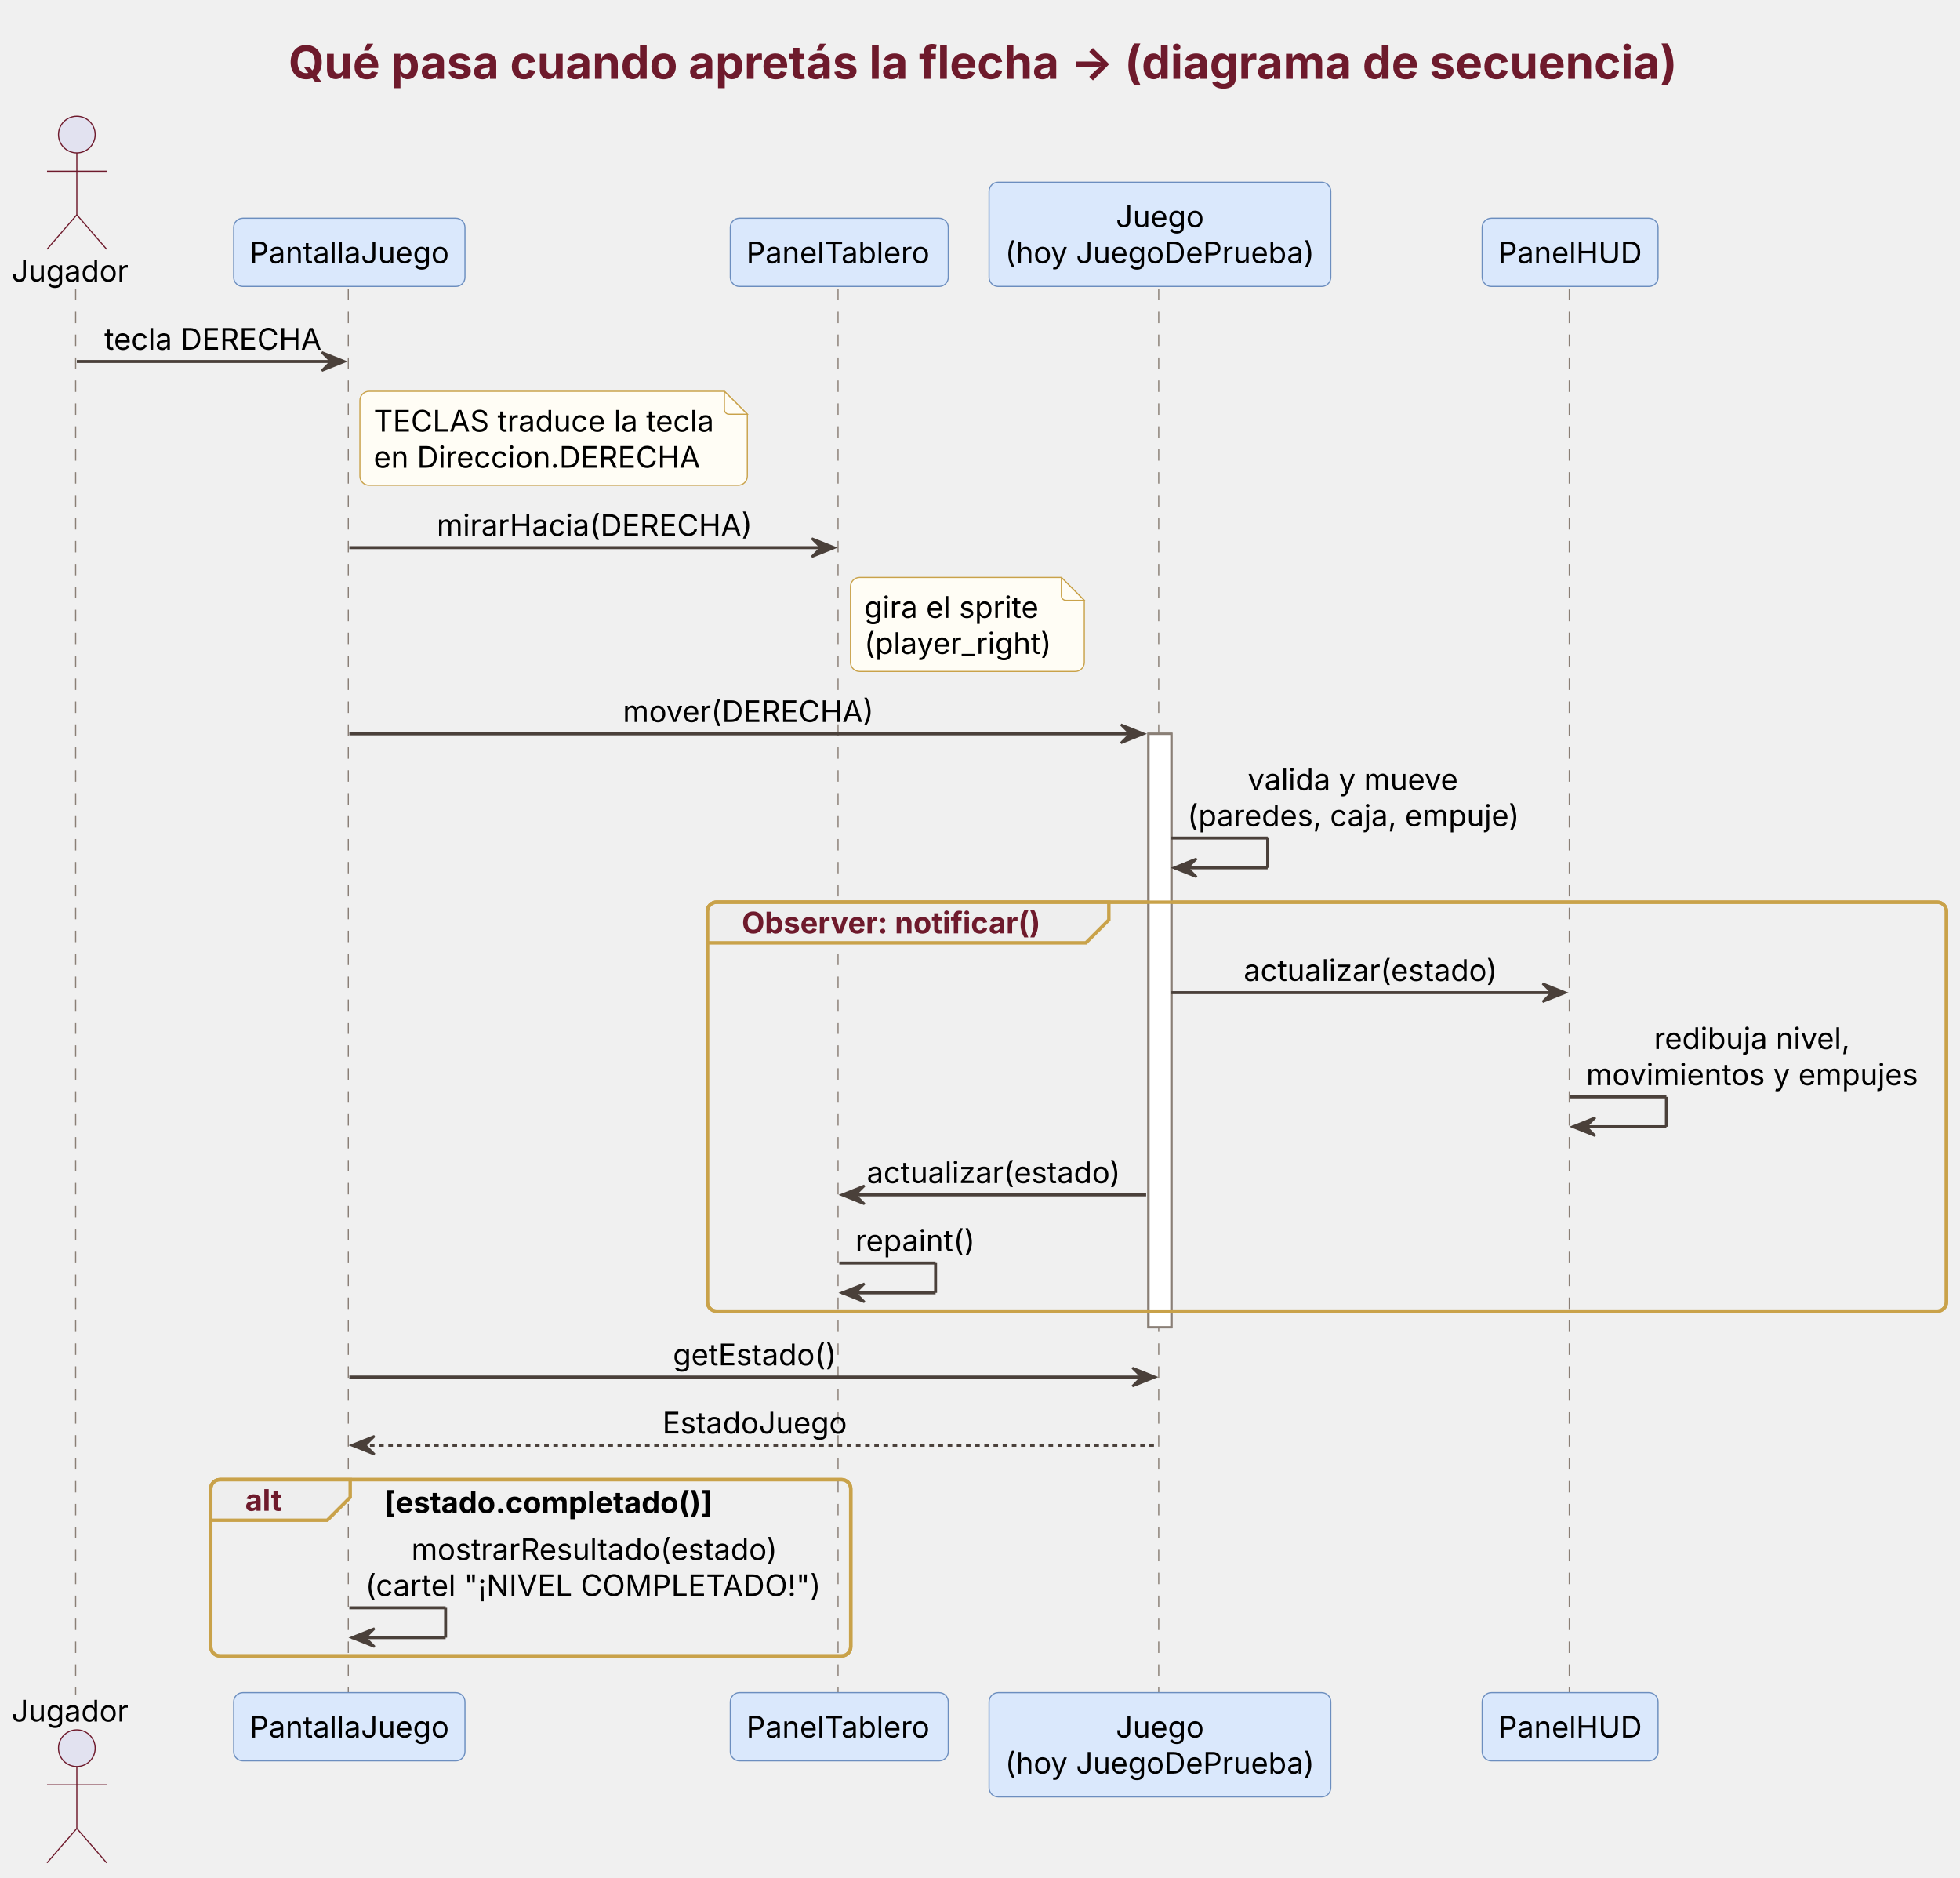
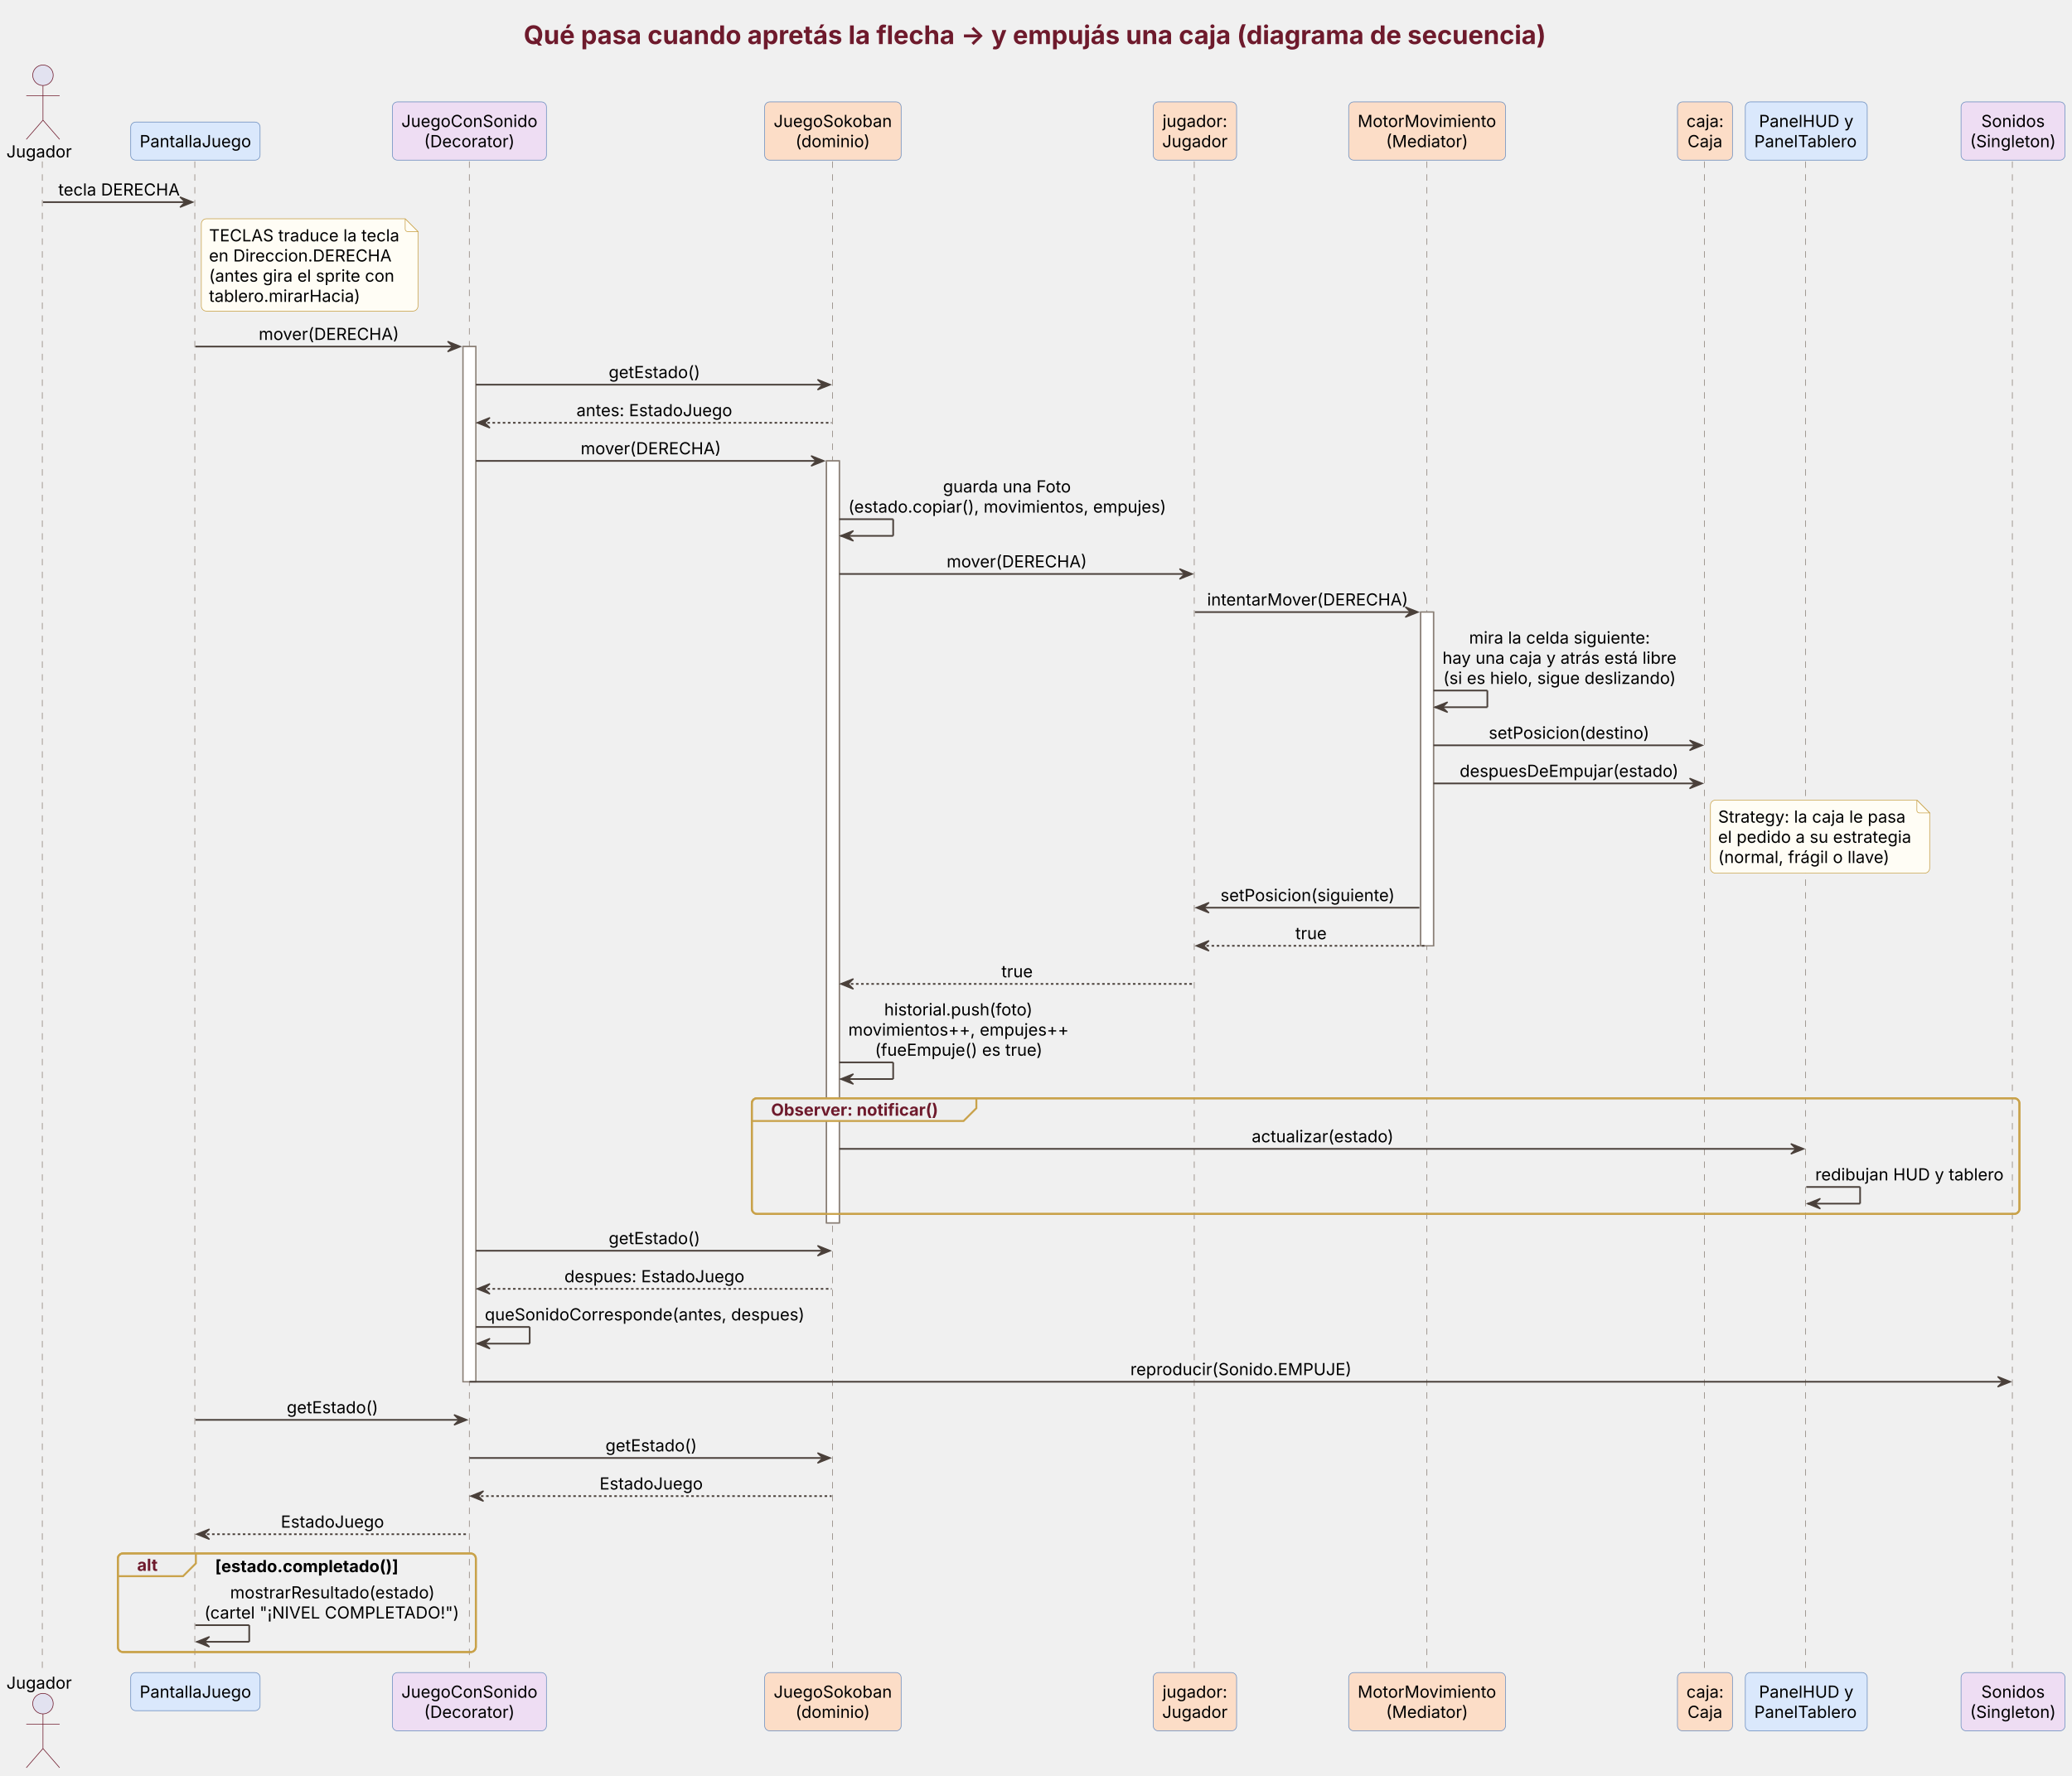
- <svg xmlns="http://www.w3.org/2000/svg" contentStyleType="text/css" height="819px" preserveAspectRatio="none" style="width:855px;height:819px;background:#FFFFFF;" version="1.1" viewBox="0 0 855 819" width="855px" zoomAndPan="magnify">
+ <svg xmlns="http://www.w3.org/2000/svg" contentStyleType="text/css" height="1385px" preserveAspectRatio="none" style="width:1616px;height:1385px;background:#FFFFFF;" version="1.1" viewBox="0 0 1616 1385" width="1616px" zoomAndPan="magnify">
  <defs />
  <g>
-     <text fill="#6E1A2C" font-family="Inter" font-size="20" font-weight="bold" lengthAdjust="spacing" textLength="606.357" x="125.863" y="34.375">Qué pasa cuando apretás la flecha → (diagrama de secuencia)</text>
-     <rect fill="#FFFFFF" height="258.836" style="stroke:#8A7F76;stroke-width:1.0;" width="10" x="500.984" y="320.035" />
-     <rect fill="none" height="178.377" rx="4" ry="4" style="stroke:#C9A24A;stroke-width:1.5;" width="540.508" x="308.576" y="393.494" />
-     <rect fill="none" height="76.918" rx="4" ry="4" style="stroke:#C9A24A;stroke-width:1.5;" width="279.179" x="91.937" y="645.33" />
-     <line style="stroke:#8A7F76;stroke-width:0.5;stroke-dasharray:5.0,5.0;" x1="33" x2="33" y1="125.929" y2="739.248" />
-     <line style="stroke:#8A7F76;stroke-width:0.5;stroke-dasharray:5.0,5.0;" x1="151.937" x2="151.937" y1="125.929" y2="739.248" />
-     <line style="stroke:#8A7F76;stroke-width:0.5;stroke-dasharray:5.0,5.0;" x1="365.576" x2="365.576" y1="125.929" y2="739.248" />
-     <line style="stroke:#8A7F76;stroke-width:0.5;stroke-dasharray:5.0,5.0;" x1="505.451" x2="505.451" y1="125.929" y2="739.248" />
-     <line style="stroke:#8A7F76;stroke-width:0.5;stroke-dasharray:5.0,5.0;" x1="684.556" x2="684.556" y1="125.929" y2="739.248" />
+     <text fill="#6E1A2C" font-family="Inter" font-size="20" font-weight="bold" lengthAdjust="spacing" textLength="797.725" x="408.417" y="34.375">Qué pasa cuando apretás la flecha → y empujás una caja (diagrama de secuencia)</text>
+     <rect fill="#FFFFFF" height="807.426" style="stroke:#8A7F76;stroke-width:1.0;" width="10" x="361.115" y="270.306" />
+     <rect fill="#FFFFFF" height="594.319" style="stroke:#8A7F76;stroke-width:1.0;" width="10" x="644.604" y="359.494" />
+     <rect fill="#FFFFFF" height="260.295" style="stroke:#8A7F76;stroke-width:1.0;" width="10" x="1108.029" y="477.412" />
+     <rect fill="none" height="90.189" rx="4" ry="4" style="stroke:#C9A24A;stroke-width:1.5;" width="988.643" x="586.374" y="856.625" />
+     <rect fill="none" height="76.918" rx="4" ry="4" style="stroke:#C9A24A;stroke-width:1.5;" width="279.179" x="91.937" y="1211.649" />
+     <line style="stroke:#8A7F76;stroke-width:0.5;stroke-dasharray:5.0,5.0;" x1="33" x2="33" y1="125.929" y2="1305.567" />
+     <line style="stroke:#8A7F76;stroke-width:0.5;stroke-dasharray:5.0,5.0;" x1="151.937" x2="151.937" y1="125.929" y2="1305.567" />
+     <line style="stroke:#8A7F76;stroke-width:0.5;stroke-dasharray:5.0,5.0;" x1="366.043" x2="366.043" y1="125.929" y2="1305.567" />
+     <line style="stroke:#8A7F76;stroke-width:0.5;stroke-dasharray:5.0,5.0;" x1="649.374" x2="649.374" y1="125.929" y2="1305.567" />
+     <line style="stroke:#8A7F76;stroke-width:0.5;stroke-dasharray:5.0,5.0;" x1="931.422" x2="931.422" y1="125.929" y2="1305.567" />
+     <line style="stroke:#8A7F76;stroke-width:0.5;stroke-dasharray:5.0,5.0;" x1="1112.87" x2="1112.87" y1="125.929" y2="1305.567" />
+     <line style="stroke:#8A7F76;stroke-width:0.5;stroke-dasharray:5.0,5.0;" x1="1329.28" x2="1329.28" y1="125.929" y2="1305.567" />
+     <line style="stroke:#8A7F76;stroke-width:0.5;stroke-dasharray:5.0,5.0;" x1="1408.199" x2="1408.199" y1="125.929" y2="1305.567" />
+     <line style="stroke:#8A7F76;stroke-width:0.5;stroke-dasharray:5.0,5.0;" x1="1569.476" x2="1569.476" y1="125.929" y2="1305.567" />
    <text fill="#000000" font-family="Inter" font-size="13" lengthAdjust="spacing" textLength="51.029" x="5" y="122.793">Jugador</text>
    <ellipse cx="33.514" cy="58.699" fill="#E2E2F0" rx="8" ry="8" style="stroke:#6E1A2C;stroke-width:0.5;" />
    <path d="M33.514,66.699 L33.514,93.699 M20.514,74.699 L46.514,74.699 M33.514,93.699 L20.514,108.699 M33.514,93.699 L46.514,108.699 " fill="none" style="stroke:#6E1A2C;stroke-width:0.5;" />
-     <text fill="#000000" font-family="Inter" font-size="13" lengthAdjust="spacing" textLength="51.029" x="5" y="750.842">Jugador</text>
-     <ellipse cx="33.514" cy="762.477" fill="#E2E2F0" rx="8" ry="8" style="stroke:#6E1A2C;stroke-width:0.5;" />
-     <path d="M33.514,770.477 L33.514,797.477 M20.514,778.477 L46.514,778.477 M33.514,797.477 L20.514,812.477 M33.514,797.477 L46.514,812.477 " fill="none" style="stroke:#6E1A2C;stroke-width:0.5;" />
+     <text fill="#000000" font-family="Inter" font-size="13" lengthAdjust="spacing" textLength="51.029" x="5" y="1317.161">Jugador</text>
+     <ellipse cx="33.514" cy="1328.797" fill="#E2E2F0" rx="8" ry="8" style="stroke:#6E1A2C;stroke-width:0.5;" />
+     <path d="M33.514,1336.797 L33.514,1363.797 M20.514,1344.797 L46.514,1344.797 M33.514,1363.797 L20.514,1378.797 M33.514,1363.797 L46.514,1378.797 " fill="none" style="stroke:#6E1A2C;stroke-width:0.5;" />
    <rect fill="#DAE8FC" height="29.73" rx="4" ry="4" style="stroke:#6C8EBF;stroke-width:0.5;" width="100.887" x="101.937" y="95.199" />
    <text fill="#000000" font-family="Inter" font-size="13" lengthAdjust="spacing" textLength="86.887" x="108.937" y="114.793">PantallaJuego</text>
-     <rect fill="#DAE8FC" height="29.73" rx="4" ry="4" style="stroke:#6C8EBF;stroke-width:0.5;" width="100.887" x="101.937" y="738.248" />
-     <text fill="#000000" font-family="Inter" font-size="13" lengthAdjust="spacing" textLength="86.887" x="108.937" y="757.842">PantallaJuego</text>
-     <rect fill="#DAE8FC" height="29.73" rx="4" ry="4" style="stroke:#6C8EBF;stroke-width:0.5;" width="95.079" x="318.576" y="95.199" />
-     <text fill="#000000" font-family="Inter" font-size="13" lengthAdjust="spacing" textLength="81.079" x="325.576" y="114.793">PanelTablero</text>
-     <rect fill="#DAE8FC" height="29.73" rx="4" ry="4" style="stroke:#6C8EBF;stroke-width:0.5;" width="95.079" x="318.576" y="738.248" />
-     <text fill="#000000" font-family="Inter" font-size="13" lengthAdjust="spacing" textLength="81.079" x="325.576" y="757.842">PanelTablero</text>
-     <rect fill="#DAE8FC" height="45.459" rx="4" ry="4" style="stroke:#6C8EBF;stroke-width:0.5;" width="149.065" x="431.451" y="79.47" />
-     <text fill="#000000" font-family="Inter" font-size="13" lengthAdjust="spacing" textLength="38.454" x="486.757" y="99.064">Juego</text>
-     <text fill="#000000" font-family="Inter" font-size="13" lengthAdjust="spacing" textLength="135.065" x="438.451" y="114.793">(hoy JuegoDePrueba)</text>
-     <rect fill="#DAE8FC" height="45.459" rx="4" ry="4" style="stroke:#6C8EBF;stroke-width:0.5;" width="149.065" x="431.451" y="738.248" />
-     <text fill="#000000" font-family="Inter" font-size="13" lengthAdjust="spacing" textLength="38.454" x="486.757" y="757.842">Juego</text>
-     <text fill="#000000" font-family="Inter" font-size="13" lengthAdjust="spacing" textLength="135.065" x="438.451" y="773.571">(hoy JuegoDePrueba)</text>
-     <rect fill="#DAE8FC" height="29.73" rx="4" ry="4" style="stroke:#6C8EBF;stroke-width:0.5;" width="76.728" x="646.556" y="95.199" />
-     <text fill="#000000" font-family="Inter" font-size="13" lengthAdjust="spacing" textLength="62.727" x="653.556" y="114.793">PanelHUD</text>
-     <rect fill="#DAE8FC" height="29.73" rx="4" ry="4" style="stroke:#6C8EBF;stroke-width:0.5;" width="76.728" x="646.556" y="738.248" />
-     <text fill="#000000" font-family="Inter" font-size="13" lengthAdjust="spacing" textLength="62.727" x="653.556" y="757.842">PanelHUD</text>
-     <rect fill="#FFFFFF" height="258.836" style="stroke:#8A7F76;stroke-width:1.0;" width="10" x="500.984" y="320.035" />
+     <rect fill="#DAE8FC" height="29.73" rx="4" ry="4" style="stroke:#6C8EBF;stroke-width:0.5;" width="100.887" x="101.937" y="1304.567" />
+     <text fill="#000000" font-family="Inter" font-size="13" lengthAdjust="spacing" textLength="86.887" x="108.937" y="1324.161">PantallaJuego</text>
+     <rect fill="#EEDDF3" height="45.459" rx="4" ry="4" style="stroke:#6C8EBF;stroke-width:0.5;" width="120.145" x="306.043" y="79.47" />
+     <text fill="#000000" font-family="Inter" font-size="13" lengthAdjust="spacing" textLength="106.145" x="313.043" y="99.064">JuegoConSonido</text>
+     <text fill="#000000" font-family="Inter" font-size="13" lengthAdjust="spacing" textLength="70.802" x="330.715" y="114.793">(Decorator)</text>
+     <rect fill="#EEDDF3" height="45.459" rx="4" ry="4" style="stroke:#6C8EBF;stroke-width:0.5;" width="120.145" x="306.043" y="1304.567" />
+     <text fill="#000000" font-family="Inter" font-size="13" lengthAdjust="spacing" textLength="106.145" x="313.043" y="1324.161">JuegoConSonido</text>
+     <text fill="#000000" font-family="Inter" font-size="13" lengthAdjust="spacing" textLength="70.802" x="330.715" y="1339.891">(Decorator)</text>
+     <rect fill="#FCDDC7" height="45.459" rx="4" ry="4" style="stroke:#6C8EBF;stroke-width:0.5;" width="106.46" x="596.374" y="79.47" />
+     <text fill="#000000" font-family="Inter" font-size="13" lengthAdjust="spacing" textLength="92.46" x="603.374" y="99.064">JuegoSokoban</text>
+     <text fill="#000000" font-family="Inter" font-size="13" lengthAdjust="spacing" textLength="58.398" x="620.404" y="114.793">(dominio)</text>
+     <rect fill="#FCDDC7" height="45.459" rx="4" ry="4" style="stroke:#6C8EBF;stroke-width:0.5;" width="106.46" x="596.374" y="1304.567" />
+     <text fill="#000000" font-family="Inter" font-size="13" lengthAdjust="spacing" textLength="92.46" x="603.374" y="1324.161">JuegoSokoban</text>
+     <text fill="#000000" font-family="Inter" font-size="13" lengthAdjust="spacing" textLength="58.398" x="620.404" y="1339.891">(dominio)</text>
+     <rect fill="#FCDDC7" height="45.459" rx="4" ry="4" style="stroke:#6C8EBF;stroke-width:0.5;" width="65.029" x="899.422" y="79.47" />
+     <text fill="#000000" font-family="Inter" font-size="13" lengthAdjust="spacing" textLength="50.502" x="906.686" y="99.064">jugador:</text>
+     <text fill="#000000" font-family="Inter" font-size="13" lengthAdjust="spacing" textLength="51.029" x="906.422" y="114.793">Jugador</text>
+     <rect fill="#FCDDC7" height="45.459" rx="4" ry="4" style="stroke:#6C8EBF;stroke-width:0.5;" width="65.029" x="899.422" y="1304.567" />
+     <text fill="#000000" font-family="Inter" font-size="13" lengthAdjust="spacing" textLength="50.502" x="906.686" y="1324.161">jugador:</text>
+     <text fill="#000000" font-family="Inter" font-size="13" lengthAdjust="spacing" textLength="51.029" x="906.422" y="1339.891">Jugador</text>
+     <rect fill="#FCDDC7" height="45.459" rx="4" ry="4" style="stroke:#6C8EBF;stroke-width:0.5;" width="122.316" x="1051.87" y="79.47" />
+     <text fill="#000000" font-family="Inter" font-size="13" lengthAdjust="spacing" textLength="108.316" x="1058.87" y="99.064">MotorMovimiento</text>
+     <text fill="#000000" font-family="Inter" font-size="13" lengthAdjust="spacing" textLength="64.156" x="1080.951" y="114.793">(Mediator)</text>
+     <rect fill="#FCDDC7" height="45.459" rx="4" ry="4" style="stroke:#6C8EBF;stroke-width:0.5;" width="122.316" x="1051.87" y="1304.567" />
+     <text fill="#000000" font-family="Inter" font-size="13" lengthAdjust="spacing" textLength="108.316" x="1058.87" y="1324.161">MotorMovimiento</text>
+     <text fill="#000000" font-family="Inter" font-size="13" lengthAdjust="spacing" textLength="64.156" x="1080.951" y="1339.891">(Mediator)</text>
+     <rect fill="#FCDDC7" height="45.459" rx="4" ry="4" style="stroke:#6C8EBF;stroke-width:0.5;" width="42.92" x="1308.28" y="79.47" />
+     <text fill="#000000" font-family="Inter" font-size="13" lengthAdjust="spacing" textLength="28.92" x="1315.28" y="99.064">caja:</text>
+     <text fill="#000000" font-family="Inter" font-size="13" lengthAdjust="spacing" textLength="27.244" x="1316.117" y="114.793">Caja</text>
+     <rect fill="#FCDDC7" height="45.459" rx="4" ry="4" style="stroke:#6C8EBF;stroke-width:0.5;" width="42.92" x="1308.28" y="1304.567" />
+     <text fill="#000000" font-family="Inter" font-size="13" lengthAdjust="spacing" textLength="28.92" x="1315.28" y="1324.161">caja:</text>
+     <text fill="#000000" font-family="Inter" font-size="13" lengthAdjust="spacing" textLength="27.244" x="1316.117" y="1339.891">Caja</text>
+     <rect fill="#DAE8FC" height="45.459" rx="4" ry="4" style="stroke:#6C8EBF;stroke-width:0.5;" width="95.079" x="1361.199" y="79.47" />
+     <text fill="#000000" font-family="Inter" font-size="13" lengthAdjust="spacing" textLength="73.69" x="1371.894" y="99.064">PanelHUD y</text>
+     <text fill="#000000" font-family="Inter" font-size="13" lengthAdjust="spacing" textLength="81.079" x="1368.199" y="114.793">PanelTablero</text>
+     <rect fill="#DAE8FC" height="45.459" rx="4" ry="4" style="stroke:#6C8EBF;stroke-width:0.5;" width="95.079" x="1361.199" y="1304.567" />
+     <text fill="#000000" font-family="Inter" font-size="13" lengthAdjust="spacing" textLength="73.69" x="1371.894" y="1324.161">PanelHUD y</text>
+     <text fill="#000000" font-family="Inter" font-size="13" lengthAdjust="spacing" textLength="81.079" x="1368.199" y="1339.891">PanelTablero</text>
+     <rect fill="#EEDDF3" height="45.459" rx="4" ry="4" style="stroke:#6C8EBF;stroke-width:0.5;" width="81.082" x="1529.476" y="79.47" />
+     <text fill="#000000" font-family="Inter" font-size="13" lengthAdjust="spacing" textLength="49.581" x="1545.226" y="99.064">Sonidos</text>
+     <text fill="#000000" font-family="Inter" font-size="13" lengthAdjust="spacing" textLength="67.082" x="1536.476" y="114.793">(Singleton)</text>
+     <rect fill="#EEDDF3" height="45.459" rx="4" ry="4" style="stroke:#6C8EBF;stroke-width:0.5;" width="81.082" x="1529.476" y="1304.567" />
+     <text fill="#000000" font-family="Inter" font-size="13" lengthAdjust="spacing" textLength="49.581" x="1545.226" y="1324.161">Sonidos</text>
+     <text fill="#000000" font-family="Inter" font-size="13" lengthAdjust="spacing" textLength="67.082" x="1536.476" y="1339.891">(Singleton)</text>
+     <rect fill="#FFFFFF" height="807.426" style="stroke:#8A7F76;stroke-width:1.0;" width="10" x="361.115" y="270.306" />
+     <rect fill="#FFFFFF" height="594.319" style="stroke:#8A7F76;stroke-width:1.0;" width="10" x="644.604" y="359.494" />
+     <rect fill="#FFFFFF" height="260.295" style="stroke:#8A7F76;stroke-width:1.0;" width="10" x="1108.029" y="477.412" />
    <polygon fill="#4A403A" points="140.38,153.658,150.38,157.658,140.38,161.658,144.38,157.658" style="stroke:#4A403A;stroke-width:1.0;" />
    <line style="stroke:#4A403A;stroke-width:1.3;" x1="33.514" x2="146.38" y1="157.658" y2="157.658" />
    <text fill="#000000" font-family="Inter" font-size="13" lengthAdjust="spacing" textLength="94.866" x="45.514" y="152.523">tecla DERECHA</text>
-     <path d="M157,174.658 L157,207.658 A4,4 0 0 0 161,211.658 L322,211.658 A4,4 0 0 0 326,207.658 L326,180.658 L316,170.658 L161,170.658 A4,4 0 0 0 157,174.658 " fill="#FFFDF5" style="stroke:#C9A24A;stroke-width:0.5;" />
+     <path d="M157,174.658 L157,238.658 A4,4 0 0 0 161,242.658 L322,242.658 A4,4 0 0 0 326,238.658 L326,180.658 L316,170.658 L161,170.658 A4,4 0 0 0 157,174.658 " fill="#FFFDF5" style="stroke:#C9A24A;stroke-width:0.5;" />
    <path d="M316,170.658 L316,178.658 A2,2 0 0 0 318,180.658 L326,180.658 L316,170.658 " fill="#FFFDF5" style="stroke:#C9A24A;stroke-width:0.5;" />
    <text fill="#000000" font-family="Inter" font-size="13" lengthAdjust="spacing" textLength="148.586" x="163" y="188.252">TECLAS traduce la tecla</text>
    <text fill="#000000" font-family="Inter" font-size="13" lengthAdjust="spacing" textLength="142.644" x="163" y="203.981">en Direccion.DERECHA</text>
-     <polygon fill="#4A403A" points="354.115,234.847,364.115,238.847,354.115,242.847,358.115,238.847" style="stroke:#4A403A;stroke-width:1.0;" />
-     <line style="stroke:#4A403A;stroke-width:1.3;" x1="152.38" x2="360.115" y1="238.847" y2="238.847" />
-     <text fill="#000000" font-family="Inter" font-size="13" lengthAdjust="spacing" textLength="137.446" x="190.525" y="233.711">mirarHacia(DERECHA)</text>
-     <path d="M371,255.847 L371,288.847 A4,4 0 0 0 375,292.847 L469,292.847 A4,4 0 0 0 473,288.847 L473,261.847 L463,251.847 L375,251.847 A4,4 0 0 0 371,255.847 " fill="#FFFDF5" style="stroke:#C9A24A;stroke-width:0.5;" />
-     <path d="M463,251.847 L463,259.847 A2,2 0 0 0 465,261.847 L473,261.847 L463,251.847 " fill="#FFFDF5" style="stroke:#C9A24A;stroke-width:0.5;" />
-     <text fill="#000000" font-family="Inter" font-size="13" lengthAdjust="spacing" textLength="76.051" x="377" y="269.44">gira el sprite</text>
-     <text fill="#000000" font-family="Inter" font-size="13" lengthAdjust="spacing" textLength="81.555" x="377" y="285.17">(player_right)</text>
-     <polygon fill="#4A403A" points="488.984,316.035,498.984,320.035,488.984,324.035,492.984,320.035" style="stroke:#4A403A;stroke-width:1.0;" />
-     <line style="stroke:#4A403A;stroke-width:1.3;" x1="152.38" x2="494.984" y1="320.035" y2="320.035" />
-     <text fill="#000000" font-family="Inter" font-size="13" lengthAdjust="spacing" textLength="109.948" x="271.708" y="314.899">mover(DERECHA)</text>
-     <line style="stroke:#4A403A;stroke-width:1.3;" x1="510.984" x2="552.984" y1="365.494" y2="365.494" />
-     <line style="stroke:#4A403A;stroke-width:1.3;" x1="552.984" x2="552.984" y1="365.494" y2="378.494" />
-     <line style="stroke:#4A403A;stroke-width:1.3;" x1="511.984" x2="552.984" y1="378.494" y2="378.494" />
-     <polygon fill="#4A403A" points="521.984,374.494,511.984,378.494,521.984,382.494,517.984,378.494" style="stroke:#4A403A;stroke-width:1.0;" />
-     <text fill="#000000" font-family="Inter" font-size="13" lengthAdjust="spacing" textLength="92.32" x="544.292" y="344.629">valida y mueve</text>
-     <text fill="#000000" font-family="Inter" font-size="13" lengthAdjust="spacing" textLength="144.936" x="517.984" y="360.358">(paredes, caja, empuje)</text>
-     <path d="M312.576,393.494 L483.697,393.494 L483.697,401.224 L473.697,411.224 L308.576,411.224 L308.576,397.494 A4,4 0 0 1 312.576,393.494 " fill="#EEEEEE" style="stroke:#C9A24A;stroke-width:1.5;" />
-     <rect fill="none" height="178.377" rx="4" ry="4" style="stroke:#C9A24A;stroke-width:1.5;" width="540.508" x="308.576" y="393.494" />
-     <text fill="#6E1A2C" font-family="Inter" font-size="13" font-weight="bold" lengthAdjust="spacing" textLength="130.121" x="323.576" y="407.088">Observer: notificar()</text>
-     <polygon fill="#4A403A" points="672.92,428.953,682.92,432.953,672.92,436.953,676.92,432.953" style="stroke:#4A403A;stroke-width:1.0;" />
-     <line style="stroke:#4A403A;stroke-width:1.3;" x1="510.984" x2="678.92" y1="432.953" y2="432.953" />
-     <text fill="#000000" font-family="Inter" font-size="13" lengthAdjust="spacing" textLength="110.868" x="542.518" y="427.817">actualizar(estado)</text>
-     <line style="stroke:#4A403A;stroke-width:1.3;" x1="684.92" x2="726.92" y1="478.412" y2="478.412" />
-     <line style="stroke:#4A403A;stroke-width:1.3;" x1="726.92" x2="726.92" y1="478.412" y2="491.412" />
-     <line style="stroke:#4A403A;stroke-width:1.3;" x1="685.92" x2="726.92" y1="491.412" y2="491.412" />
-     <polygon fill="#4A403A" points="695.92,487.412,685.92,491.412,695.92,495.412,691.92,491.412" style="stroke:#4A403A;stroke-width:1.0;" />
-     <text fill="#000000" font-family="Inter" font-size="13" lengthAdjust="spacing" textLength="85.941" x="721.532" y="457.547">redibuja nivel,</text>
-     <text fill="#000000" font-family="Inter" font-size="13" lengthAdjust="spacing" textLength="145.165" x="691.92" y="473.276">movimientos y empujes</text>
-     <polygon fill="#4A403A" points="377.115,517.142,367.115,521.142,377.115,525.142,373.115,521.142" style="stroke:#4A403A;stroke-width:1.0;" />
-     <line style="stroke:#4A403A;stroke-width:1.3;" x1="371.115" x2="499.984" y1="521.142" y2="521.142" />
-     <text fill="#000000" font-family="Inter" font-size="13" lengthAdjust="spacing" textLength="110.868" x="378.115" y="516.006">actualizar(estado)</text>
-     <line style="stroke:#4A403A;stroke-width:1.3;" x1="366.115" x2="408.115" y1="550.871" y2="550.871" />
-     <line style="stroke:#4A403A;stroke-width:1.3;" x1="408.115" x2="408.115" y1="550.871" y2="563.871" />
-     <line style="stroke:#4A403A;stroke-width:1.3;" x1="367.115" x2="408.115" y1="563.871" y2="563.871" />
-     <polygon fill="#4A403A" points="377.115,559.871,367.115,563.871,377.115,567.871,373.115,563.871" style="stroke:#4A403A;stroke-width:1.0;" />
-     <text fill="#000000" font-family="Inter" font-size="13" lengthAdjust="spacing" textLength="52.298" x="373.115" y="545.735">repaint()</text>
-     <polygon fill="#4A403A" points="493.984,596.601,503.984,600.601,493.984,604.601,497.984,600.601" style="stroke:#4A403A;stroke-width:1.0;" />
-     <line style="stroke:#4A403A;stroke-width:1.3;" x1="152.38" x2="499.984" y1="600.601" y2="600.601" />
-     <text fill="#000000" font-family="Inter" font-size="13" lengthAdjust="spacing" textLength="71.272" x="293.546" y="595.465">getEstado()</text>
-     <polygon fill="#4A403A" points="163.38,626.33,153.38,630.33,163.38,634.33,159.38,630.33" style="stroke:#4A403A;stroke-width:1.0;" />
-     <line style="stroke:#4A403A;stroke-width:1.3;stroke-dasharray:2.0,2.0;" x1="157.38" x2="504.984" y1="630.33" y2="630.33" />
-     <text fill="#000000" font-family="Inter" font-size="13" lengthAdjust="spacing" textLength="80.438" x="288.963" y="625.194">EstadoJuego</text>
-     <path d="M95.937,645.33 L152.768,645.33 L152.768,653.06 L142.768,663.06 L91.937,663.06 L91.937,649.33 A4,4 0 0 1 95.937,645.33 " fill="#EEEEEE" style="stroke:#C9A24A;stroke-width:1.5;" />
-     <rect fill="none" height="76.918" rx="4" ry="4" style="stroke:#C9A24A;stroke-width:1.5;" width="279.179" x="91.937" y="645.33" />
-     <text fill="#6E1A2C" font-family="Inter" font-size="13" font-weight="bold" lengthAdjust="spacing" textLength="15.831" x="106.937" y="658.924">alt</text>
-     <text fill="#000000" font-family="Inter" font-size="13" font-weight="bold" lengthAdjust="spacing" textLength="142.867" x="167.768" y="659.924">[estado.completado()]</text>
-     <line style="stroke:#4A403A;stroke-width:1.3;" x1="152.38" x2="194.38" y1="701.248" y2="701.248" />
-     <line style="stroke:#4A403A;stroke-width:1.3;" x1="194.38" x2="194.38" y1="701.248" y2="714.248" />
-     <line style="stroke:#4A403A;stroke-width:1.3;" x1="153.38" x2="194.38" y1="714.248" y2="714.248" />
-     <polygon fill="#4A403A" points="163.38,710.248,153.38,714.248,163.38,718.248,159.38,714.248" style="stroke:#4A403A;stroke-width:1.0;" />
-     <text fill="#000000" font-family="Inter" font-size="13" lengthAdjust="spacing" textLength="159.567" x="179.464" y="680.383">mostrarResultado(estado)</text>
-     <text fill="#000000" font-family="Inter" font-size="13" lengthAdjust="spacing" textLength="199.735" x="159.38" y="696.112">(cartel "¡NIVEL COMPLETADO!")</text>
+     <text fill="#000000" font-family="Inter" font-size="13" lengthAdjust="spacing" textLength="144.682" x="163" y="219.711">(antes gira el sprite con</text>
+     <text fill="#000000" font-family="Inter" font-size="13" lengthAdjust="spacing" textLength="117.876" x="163" y="235.44">tablero.mirarHacia)</text>
+     <polygon fill="#4A403A" points="349.115,266.306,359.115,270.306,349.115,274.306,353.115,270.306" style="stroke:#4A403A;stroke-width:1.0;" />
+     <line style="stroke:#4A403A;stroke-width:1.3;" x1="152.38" x2="355.115" y1="270.306" y2="270.306" />
+     <text fill="#000000" font-family="Inter" font-size="13" lengthAdjust="spacing" textLength="109.948" x="201.774" y="265.17">mover(DERECHA)</text>
+     <polygon fill="#4A403A" points="637.604,296.035,647.604,300.035,637.604,304.035,641.604,300.035" style="stroke:#4A403A;stroke-width:1.0;" />
+     <line style="stroke:#4A403A;stroke-width:1.3;" x1="371.115" x2="643.604" y1="300.035" y2="300.035" />
+     <text fill="#000000" font-family="Inter" font-size="13" lengthAdjust="spacing" textLength="71.272" x="474.724" y="294.899">getEstado()</text>
+     <polygon fill="#4A403A" points="382.115,325.765,372.115,329.765,382.115,333.765,378.115,329.765" style="stroke:#4A403A;stroke-width:1.0;" />
+     <line style="stroke:#4A403A;stroke-width:1.3;stroke-dasharray:2.0,2.0;" x1="376.115" x2="648.604" y1="329.765" y2="329.765" />
+     <text fill="#000000" font-family="Inter" font-size="13" lengthAdjust="spacing" textLength="121.513" x="449.603" y="324.629">antes: EstadoJuego</text>
+     <polygon fill="#4A403A" points="632.604,355.494,642.604,359.494,632.604,363.494,636.604,359.494" style="stroke:#4A403A;stroke-width:1.0;" />
+     <line style="stroke:#4A403A;stroke-width:1.3;" x1="371.115" x2="638.604" y1="359.494" y2="359.494" />
+     <text fill="#000000" font-family="Inter" font-size="13" lengthAdjust="spacing" textLength="109.948" x="452.886" y="354.358">mover(DERECHA)</text>
+     <line style="stroke:#4A403A;stroke-width:1.3;" x1="654.604" x2="696.604" y1="404.953" y2="404.953" />
+     <line style="stroke:#4A403A;stroke-width:1.3;" x1="696.604" x2="696.604" y1="404.953" y2="417.953" />
+     <line style="stroke:#4A403A;stroke-width:1.3;" x1="655.604" x2="696.604" y1="417.953" y2="417.953" />
+     <polygon fill="#4A403A" points="665.604,413.953,655.604,417.953,665.604,421.953,661.604,417.953" style="stroke:#4A403A;stroke-width:1.0;" />
+     <text fill="#000000" font-family="Inter" font-size="13" lengthAdjust="spacing" textLength="100.61" x="735.465" y="384.088">guarda una Foto</text>
+     <text fill="#000000" font-family="Inter" font-size="13" lengthAdjust="spacing" textLength="248.333" x="661.604" y="399.817">(estado.copiar(), movimientos, empujes)</text>
+     <polygon fill="#4A403A" points="919.937,443.683,929.937,447.683,919.937,451.683,923.937,447.683" style="stroke:#4A403A;stroke-width:1.0;" />
+     <line style="stroke:#4A403A;stroke-width:1.3;" x1="654.604" x2="925.937" y1="447.683" y2="447.683" />
+     <text fill="#000000" font-family="Inter" font-size="13" lengthAdjust="spacing" textLength="109.948" x="738.296" y="442.547">mover(DERECHA)</text>
+     <polygon fill="#4A403A" points="1096.029,473.412,1106.029,477.412,1096.029,481.412,1100.029,477.412" style="stroke:#4A403A;stroke-width:1.0;" />
+     <line style="stroke:#4A403A;stroke-width:1.3;" x1="931.937" x2="1102.029" y1="477.412" y2="477.412" />
+     <text fill="#000000" font-family="Inter" font-size="13" lengthAdjust="spacing" textLength="157.092" x="941.437" y="472.276">intentarMover(DERECHA)</text>
+     <line style="stroke:#4A403A;stroke-width:1.3;" x1="1118.029" x2="1160.029" y1="538.601" y2="538.601" />
+     <line style="stroke:#4A403A;stroke-width:1.3;" x1="1160.029" x2="1160.029" y1="538.601" y2="551.601" />
+     <line style="stroke:#4A403A;stroke-width:1.3;" x1="1119.029" x2="1160.029" y1="551.601" y2="551.601" />
+     <polygon fill="#4A403A" points="1129.029,547.601,1119.029,551.601,1129.029,555.601,1125.029,551.601" style="stroke:#4A403A;stroke-width:1.0;" />
+     <text fill="#000000" font-family="Inter" font-size="13" lengthAdjust="spacing" textLength="141.216" x="1145.776" y="502.006">mira la celda siguiente:</text>
+     <text fill="#000000" font-family="Inter" font-size="13" lengthAdjust="spacing" textLength="182.711" x="1125.029" y="517.735">hay una caja y atrás está libre</text>
+     <text fill="#000000" font-family="Inter" font-size="13" lengthAdjust="spacing" textLength="181.524" x="1125.622" y="533.465">(si es hielo, sigue deslizando)</text>
+     <polygon fill="#4A403A" points="1317.739,577.33,1327.739,581.33,1317.739,585.33,1321.739,581.33" style="stroke:#4A403A;stroke-width:1.0;" />
+     <line style="stroke:#4A403A;stroke-width:1.3;" x1="1118.029" x2="1323.739" y1="581.33" y2="581.33" />
+     <text fill="#000000" font-family="Inter" font-size="13" lengthAdjust="spacing" textLength="125.614" x="1161.077" y="576.194">setPosicion(destino)</text>
+     <polygon fill="#4A403A" points="1317.739,607.06,1327.739,611.06,1317.739,615.06,1321.739,611.06" style="stroke:#4A403A;stroke-width:1.0;" />
+     <line style="stroke:#4A403A;stroke-width:1.3;" x1="1118.029" x2="1323.739" y1="611.06" y2="611.06" />
+     <text fill="#000000" font-family="Inter" font-size="13" lengthAdjust="spacing" textLength="170.873" x="1138.448" y="605.924">despuesDeEmpujar(estado)</text>
+     <path d="M1334,628.06 L1334,677.06 A4,4 0 0 0 1338,681.06 L1501,681.06 A4,4 0 0 0 1505,677.06 L1505,634.06 L1495,624.06 L1338,624.06 A4,4 0 0 0 1334,628.06 " fill="#FFFDF5" style="stroke:#C9A24A;stroke-width:0.5;" />
+     <path d="M1495,624.06 L1495,632.06 A2,2 0 0 0 1497,634.06 L1505,634.06 L1495,624.06 " fill="#FFFDF5" style="stroke:#C9A24A;stroke-width:0.5;" />
+     <text fill="#000000" font-family="Inter" font-size="13" lengthAdjust="spacing" textLength="146.041" x="1340" y="641.653">Strategy: la caja le pasa</text>
+     <text fill="#000000" font-family="Inter" font-size="13" lengthAdjust="spacing" textLength="150.744" x="1340" y="657.383">el pedido a su estrategia</text>
+     <text fill="#000000" font-family="Inter" font-size="13" lengthAdjust="spacing" textLength="133.955" x="1340" y="673.112">(normal, frágil o llave)</text>
+     <polygon fill="#4A403A" points="942.937,703.977,932.937,707.977,942.937,711.977,938.937,707.977" style="stroke:#4A403A;stroke-width:1.0;" />
+     <line style="stroke:#4A403A;stroke-width:1.3;" x1="936.937" x2="1107.029" y1="707.977" y2="707.977" />
+     <text fill="#000000" font-family="Inter" font-size="13" lengthAdjust="spacing" textLength="136.246" x="951.86" y="702.842">setPosicion(siguiente)</text>
+     <polygon fill="#4A403A" points="942.937,733.707,932.937,737.707,942.937,741.707,938.937,737.707" style="stroke:#4A403A;stroke-width:1.0;" />
+     <line style="stroke:#4A403A;stroke-width:1.3;stroke-dasharray:2.0,2.0;" x1="936.937" x2="1112.029" y1="737.707" y2="737.707" />
+     <text fill="#000000" font-family="Inter" font-size="13" lengthAdjust="spacing" textLength="24.413" x="1010.276" y="732.571">true</text>
+     <polygon fill="#4A403A" points="665.604,763.437,655.604,767.437,665.604,771.437,661.604,767.437" style="stroke:#4A403A;stroke-width:1.0;" />
+     <line style="stroke:#4A403A;stroke-width:1.3;stroke-dasharray:2.0,2.0;" x1="659.604" x2="930.937" y1="767.437" y2="767.437" />
+     <text fill="#000000" font-family="Inter" font-size="13" lengthAdjust="spacing" textLength="24.413" x="781.064" y="762.301">true</text>
+     <line style="stroke:#4A403A;stroke-width:1.3;" x1="654.604" x2="696.604" y1="828.625" y2="828.625" />
+     <line style="stroke:#4A403A;stroke-width:1.3;" x1="696.604" x2="696.604" y1="828.625" y2="841.625" />
+     <line style="stroke:#4A403A;stroke-width:1.3;" x1="655.604" x2="696.604" y1="841.625" y2="841.625" />
+     <polygon fill="#4A403A" points="665.604,837.625,655.604,841.625,665.604,845.625,661.604,841.625" style="stroke:#4A403A;stroke-width:1.0;" />
+     <text fill="#000000" font-family="Inter" font-size="13" lengthAdjust="spacing" textLength="116.314" x="689.622" y="792.03">historial.push(foto)</text>
+     <text fill="#000000" font-family="Inter" font-size="13" lengthAdjust="spacing" textLength="172.352" x="661.604" y="807.76">movimientos++, empujes++</text>
+     <text fill="#000000" font-family="Inter" font-size="13" lengthAdjust="spacing" textLength="130.787" x="682.386" y="823.489">(fueEmpuje() es true)</text>
+     <path d="M590.374,856.625 L761.494,856.625 L761.494,864.355 L751.494,874.355 L586.374,874.355 L586.374,860.625 A4,4 0 0 1 590.374,856.625 " fill="#EEEEEE" style="stroke:#C9A24A;stroke-width:1.5;" />
+     <rect fill="none" height="90.189" rx="4" ry="4" style="stroke:#C9A24A;stroke-width:1.5;" width="988.643" x="586.374" y="856.625" />
+     <text fill="#6E1A2C" font-family="Inter" font-size="13" font-weight="bold" lengthAdjust="spacing" textLength="130.121" x="601.374" y="870.219">Observer: notificar()</text>
+     <polygon fill="#4A403A" points="1396.739,892.084,1406.739,896.084,1396.739,900.084,1400.739,896.084" style="stroke:#4A403A;stroke-width:1.0;" />
+     <line style="stroke:#4A403A;stroke-width:1.3;" x1="654.604" x2="1402.739" y1="896.084" y2="896.084" />
+     <text fill="#000000" font-family="Inter" font-size="13" lengthAdjust="spacing" textLength="110.868" x="976.237" y="890.948">actualizar(estado)</text>
+     <line style="stroke:#4A403A;stroke-width:1.3;" x1="1408.739" x2="1450.739" y1="925.813" y2="925.813" />
+     <line style="stroke:#4A403A;stroke-width:1.3;" x1="1450.739" x2="1450.739" y1="925.813" y2="938.813" />
+     <line style="stroke:#4A403A;stroke-width:1.3;" x1="1409.739" x2="1450.739" y1="938.813" y2="938.813" />
+     <polygon fill="#4A403A" points="1419.739,934.813,1409.739,938.813,1419.739,942.813,1415.739,938.813" style="stroke:#4A403A;stroke-width:1.0;" />
+     <text fill="#000000" font-family="Inter" font-size="13" lengthAdjust="spacing" textLength="147.278" x="1415.739" y="920.678">redibujan HUD y tablero</text>
+     <polygon fill="#4A403A" points="637.604,971.543,647.604,975.543,637.604,979.543,641.604,975.543" style="stroke:#4A403A;stroke-width:1.0;" />
+     <line style="stroke:#4A403A;stroke-width:1.3;" x1="371.115" x2="643.604" y1="975.543" y2="975.543" />
+     <text fill="#000000" font-family="Inter" font-size="13" lengthAdjust="spacing" textLength="71.272" x="474.724" y="970.407">getEstado()</text>
+     <polygon fill="#4A403A" points="382.115,1001.273,372.115,1005.273,382.115,1009.273,378.115,1005.273" style="stroke:#4A403A;stroke-width:1.0;" />
+     <line style="stroke:#4A403A;stroke-width:1.3;stroke-dasharray:2.0,2.0;" x1="376.115" x2="648.604" y1="1005.273" y2="1005.273" />
+     <text fill="#000000" font-family="Inter" font-size="13" lengthAdjust="spacing" textLength="140.328" x="440.196" y="1000.137">despues: EstadoJuego</text>
+     <line style="stroke:#4A403A;stroke-width:1.3;" x1="371.115" x2="413.115" y1="1035.002" y2="1035.002" />
+     <line style="stroke:#4A403A;stroke-width:1.3;" x1="413.115" x2="413.115" y1="1035.002" y2="1048.002" />
+     <line style="stroke:#4A403A;stroke-width:1.3;" x1="372.115" x2="413.115" y1="1048.002" y2="1048.002" />
+     <polygon fill="#4A403A" points="382.115,1044.002,372.115,1048.002,382.115,1052.002,378.115,1048.002" style="stroke:#4A403A;stroke-width:1.0;" />
+     <text fill="#000000" font-family="Inter" font-size="13" lengthAdjust="spacing" textLength="249.488" x="378.115" y="1029.866">queSonidoCorresponde(antes, despues)</text>
+     <polygon fill="#4A403A" points="1558.017,1073.731,1568.017,1077.731,1558.017,1081.731,1562.017,1077.731" style="stroke:#4A403A;stroke-width:1.0;" />
+     <line style="stroke:#4A403A;stroke-width:1.3;" x1="366.115" x2="1564.017" y1="1077.731" y2="1077.731" />
+     <text fill="#000000" font-family="Inter" font-size="13" lengthAdjust="spacing" textLength="172.955" x="881.589" y="1072.596">reproducir(Sonido.EMPUJE)</text>
+     <polygon fill="#4A403A" points="354.115,1103.461,364.115,1107.461,354.115,1111.461,358.115,1107.461" style="stroke:#4A403A;stroke-width:1.0;" />
+     <line style="stroke:#4A403A;stroke-width:1.3;" x1="152.38" x2="360.115" y1="1107.461" y2="1107.461" />
+     <text fill="#000000" font-family="Inter" font-size="13" lengthAdjust="spacing" textLength="71.272" x="223.612" y="1102.325">getEstado()</text>
+     <polygon fill="#4A403A" points="637.604,1133.19,647.604,1137.19,637.604,1141.19,641.604,1137.19" style="stroke:#4A403A;stroke-width:1.0;" />
+     <line style="stroke:#4A403A;stroke-width:1.3;" x1="366.115" x2="643.604" y1="1137.19" y2="1137.19" />
+     <text fill="#000000" font-family="Inter" font-size="13" lengthAdjust="spacing" textLength="71.272" x="472.224" y="1132.055">getEstado()</text>
+     <polygon fill="#4A403A" points="377.115,1162.92,367.115,1166.92,377.115,1170.92,373.115,1166.92" style="stroke:#4A403A;stroke-width:1.0;" />
+     <line style="stroke:#4A403A;stroke-width:1.3;stroke-dasharray:2.0,2.0;" x1="371.115" x2="648.604" y1="1166.92" y2="1166.92" />
+     <text fill="#000000" font-family="Inter" font-size="13" lengthAdjust="spacing" textLength="80.438" x="467.641" y="1161.784">EstadoJuego</text>
+     <polygon fill="#4A403A" points="163.38,1192.649,153.38,1196.649,163.38,1200.649,159.38,1196.649" style="stroke:#4A403A;stroke-width:1.0;" />
+     <line style="stroke:#4A403A;stroke-width:1.3;stroke-dasharray:2.0,2.0;" x1="157.38" x2="365.115" y1="1196.649" y2="1196.649" />
+     <text fill="#000000" font-family="Inter" font-size="13" lengthAdjust="spacing" textLength="80.438" x="219.029" y="1191.514">EstadoJuego</text>
+     <path d="M95.937,1211.649 L152.768,1211.649 L152.768,1219.379 L142.768,1229.379 L91.937,1229.379 L91.937,1215.649 A4,4 0 0 1 95.937,1211.649 " fill="#EEEEEE" style="stroke:#C9A24A;stroke-width:1.5;" />
+     <rect fill="none" height="76.918" rx="4" ry="4" style="stroke:#C9A24A;stroke-width:1.5;" width="279.179" x="91.937" y="1211.649" />
+     <text fill="#6E1A2C" font-family="Inter" font-size="13" font-weight="bold" lengthAdjust="spacing" textLength="15.831" x="106.937" y="1225.243">alt</text>
+     <text fill="#000000" font-family="Inter" font-size="13" font-weight="bold" lengthAdjust="spacing" textLength="142.867" x="167.768" y="1226.243">[estado.completado()]</text>
+     <line style="stroke:#4A403A;stroke-width:1.3;" x1="152.38" x2="194.38" y1="1267.567" y2="1267.567" />
+     <line style="stroke:#4A403A;stroke-width:1.3;" x1="194.38" x2="194.38" y1="1267.567" y2="1280.567" />
+     <line style="stroke:#4A403A;stroke-width:1.3;" x1="153.38" x2="194.38" y1="1280.567" y2="1280.567" />
+     <polygon fill="#4A403A" points="163.38,1276.567,153.38,1280.567,163.38,1284.567,159.38,1280.567" style="stroke:#4A403A;stroke-width:1.0;" />
+     <text fill="#000000" font-family="Inter" font-size="13" lengthAdjust="spacing" textLength="159.567" x="179.464" y="1246.702">mostrarResultado(estado)</text>
+     <text fill="#000000" font-family="Inter" font-size="13" lengthAdjust="spacing" textLength="199.735" x="159.38" y="1262.432">(cartel "¡NIVEL COMPLETADO!")</text>
  </g>
</svg>
